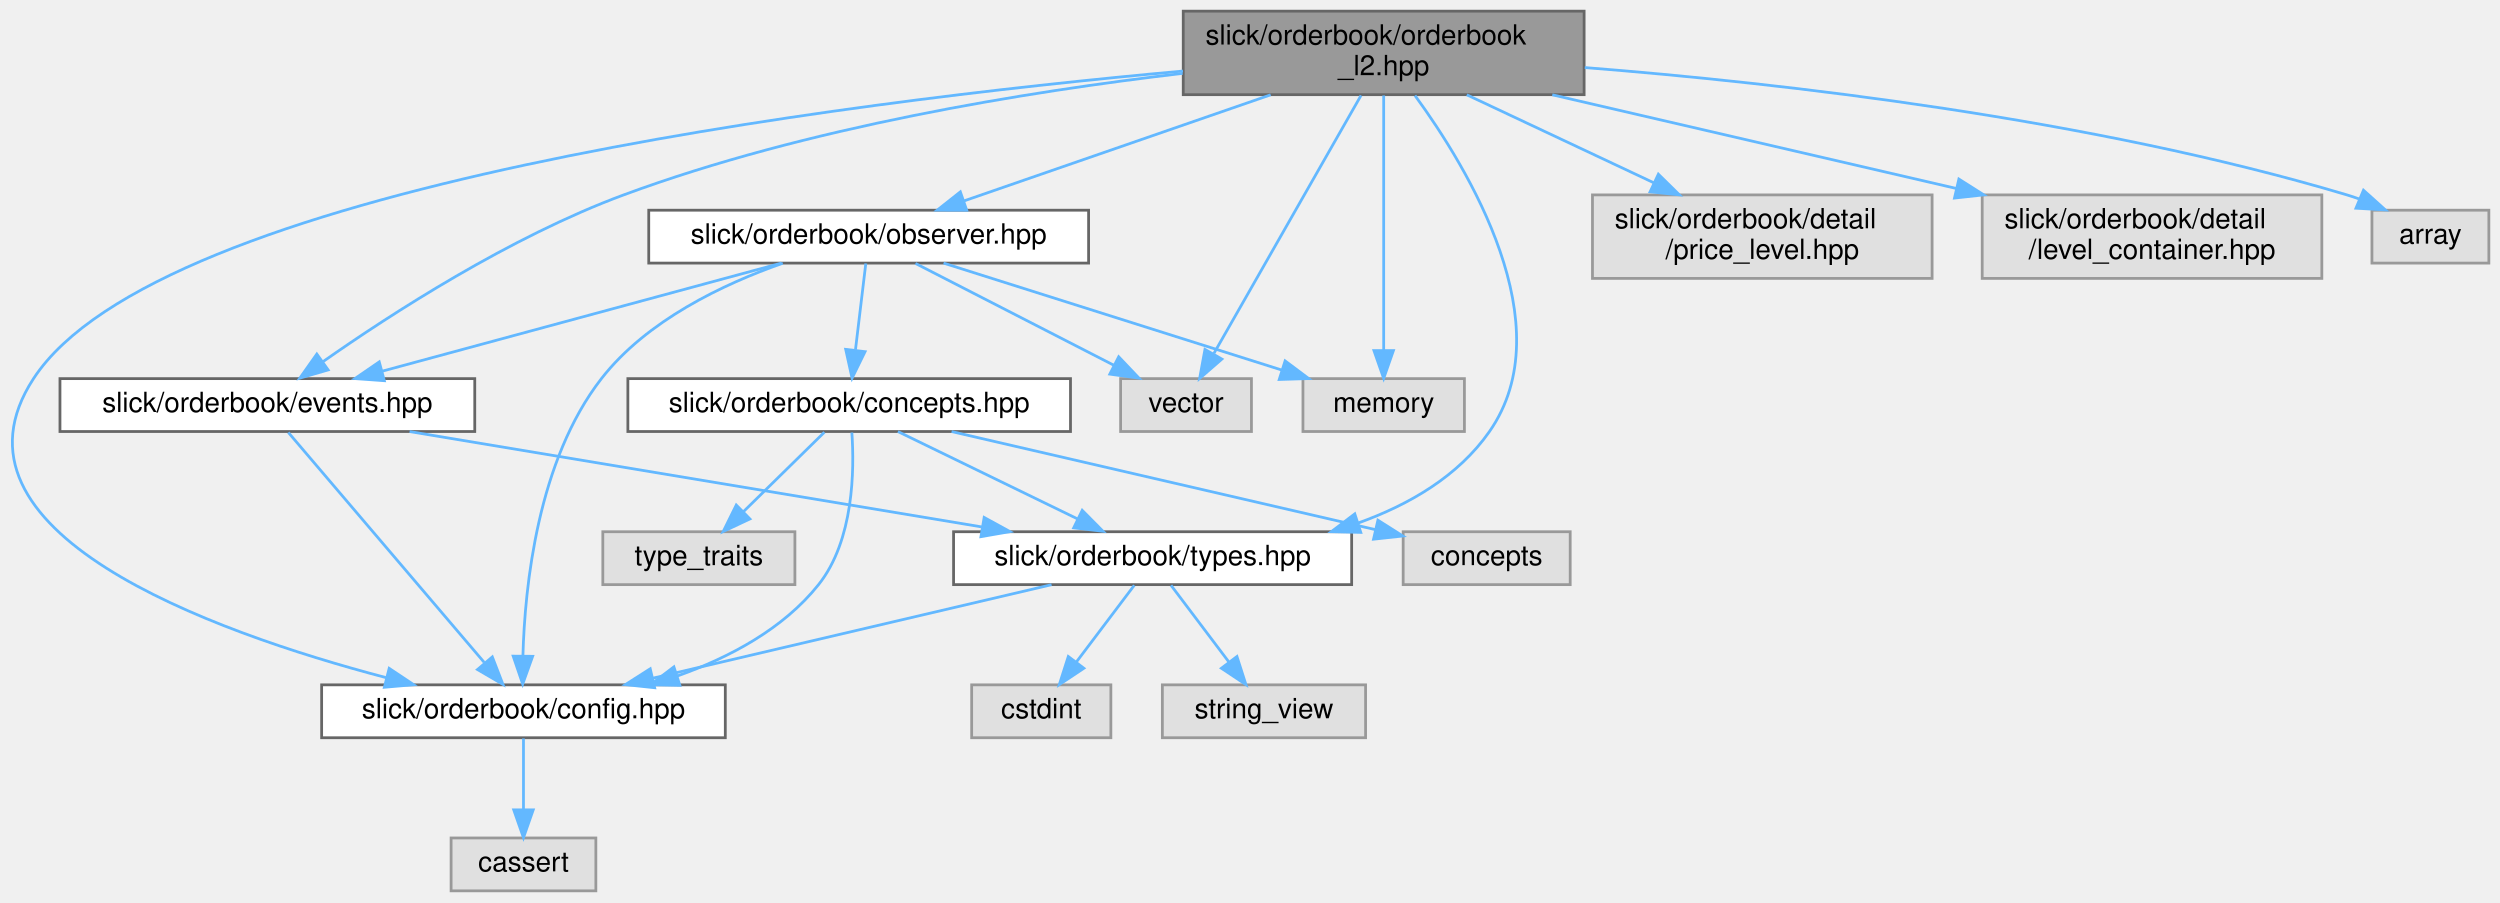
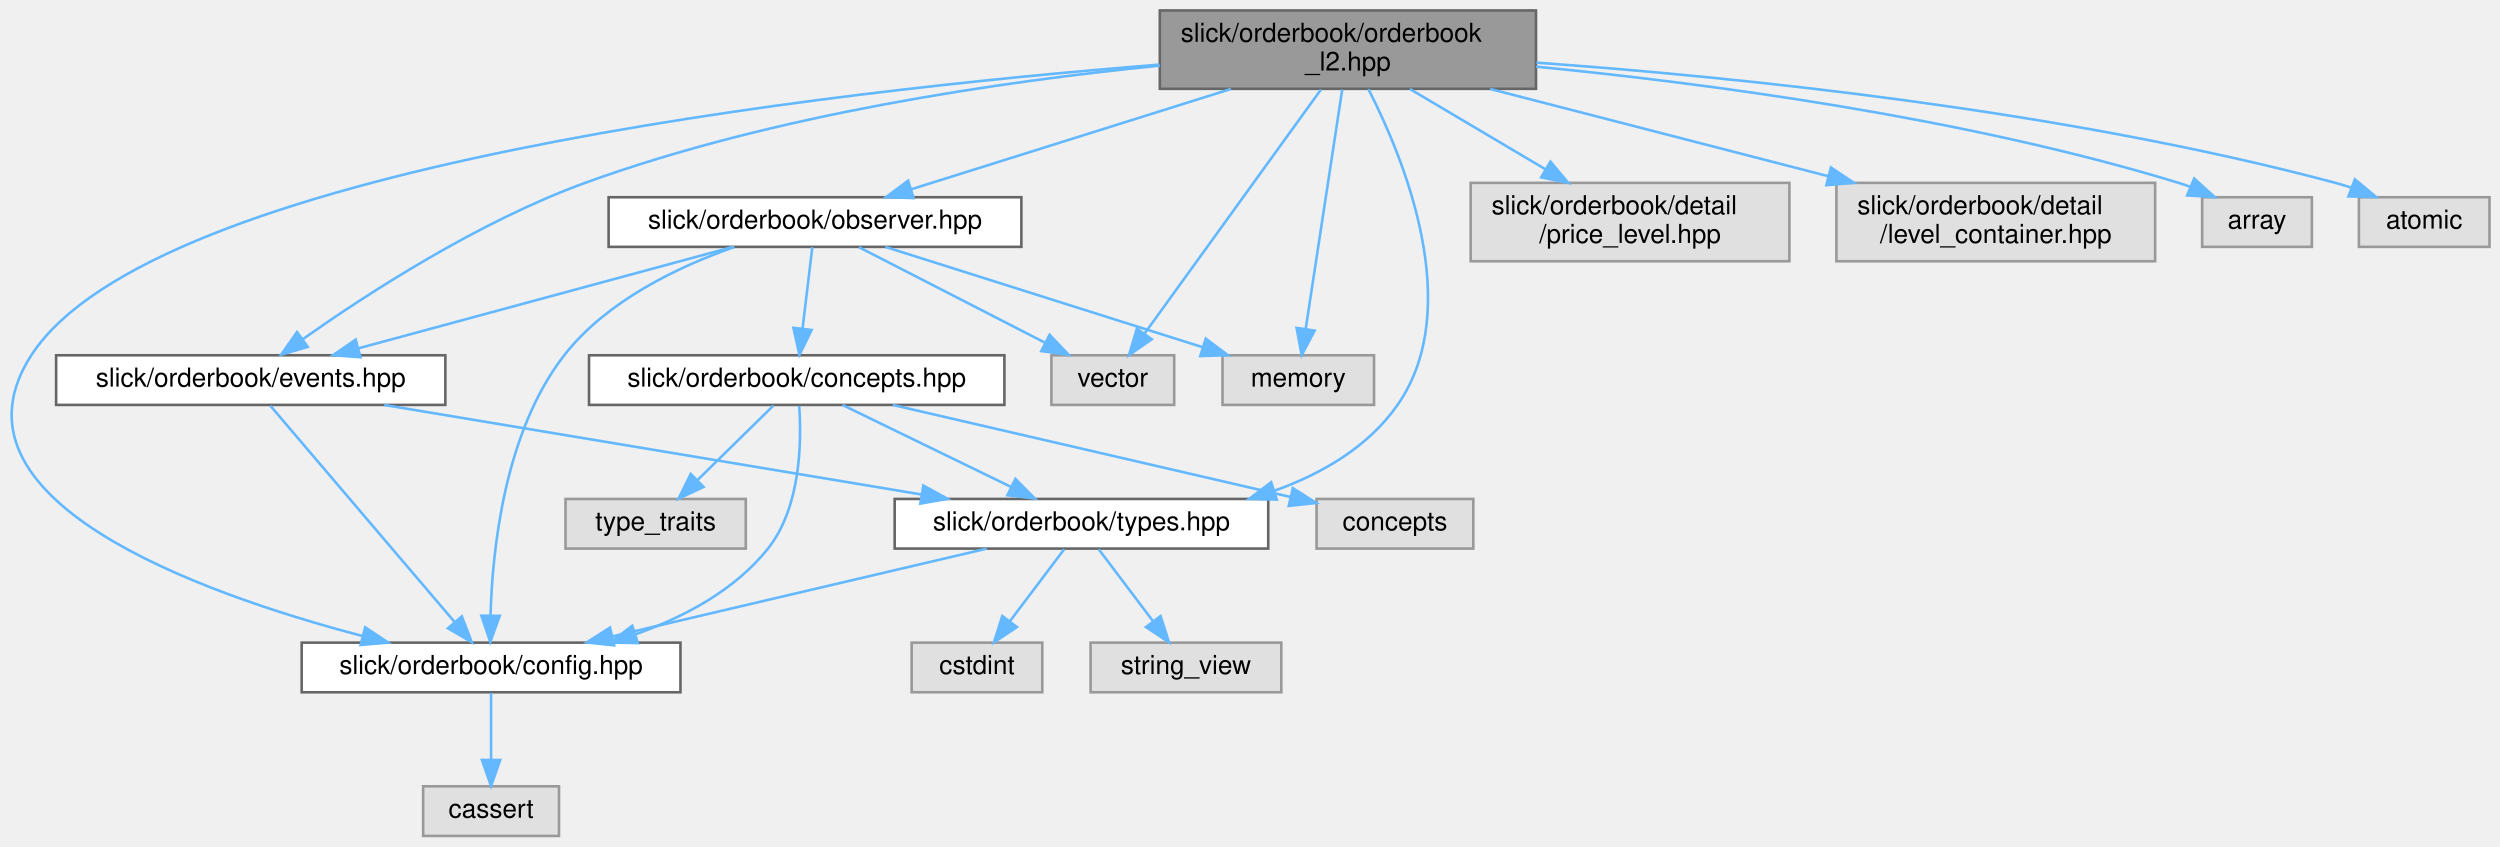
- <svg xmlns="http://www.w3.org/2000/svg" xmlns:xlink="http://www.w3.org/1999/xlink" width="898pt" height="324pt" viewBox="0.00 0.00 898.04 324.00">
+ <svg xmlns="http://www.w3.org/2000/svg" xmlns:xlink="http://www.w3.org/1999/xlink" width="957pt" height="324pt" viewBox="0.00 0.00 956.96 324.00">
  <g id="graph0" class="graph" transform="scale(1 1) rotate(0) translate(4 320)">
    <g id="Node000001" class="node">
      <g id="a_Node000001">
        <a xlink:title=" ">
-           <polygon fill="#999999" stroke="#666666" points="565.04,-316 421.04,-316 421.04,-286 565.04,-286 565.04,-316" />
-           <text text-anchor="start" x="429.04" y="-304" font-family="Helvetica,sans-Serif" font-size="10.00">slick/orderbook/orderbook</text>
-           <text text-anchor="middle" x="493.04" y="-293" font-family="Helvetica,sans-Serif" font-size="10.00">_l2.hpp</text>
+           <polygon fill="#999999" stroke="#666666" points="583.96,-316 439.96,-316 439.96,-286 583.96,-286 583.96,-316" />
+           <text text-anchor="start" x="447.96" y="-304" font-family="Helvetica,sans-Serif" font-size="10.00">slick/orderbook/orderbook</text>
+           <text text-anchor="middle" x="511.96" y="-293" font-family="Helvetica,sans-Serif" font-size="10.00">_l2.hpp</text>
        </a>
      </g>
    </g>
    <g id="Node000002" class="node">
      <g id="a_Node000002">
        <a xlink:href="config_8hpp.html" target="_top" xlink:title=" ">
-           <polygon fill="white" stroke="#666666" points="256.54,-74 111.54,-74 111.54,-55 256.54,-55 256.54,-74" />
-           <text text-anchor="middle" x="184.04" y="-62" font-family="Helvetica,sans-Serif" font-size="10.00">slick/orderbook/config.hpp</text>
+           <polygon fill="white" stroke="#666666" points="256.46,-74 111.46,-74 111.46,-55 256.46,-55 256.46,-74" />
+           <text text-anchor="middle" x="183.96" y="-62" font-family="Helvetica,sans-Serif" font-size="10.00">slick/orderbook/config.hpp</text>
        </a>
      </g>
    </g>
    <g id="edge1_Node000001_Node000002" class="edge">
      <g id="a_edge1_Node000001_Node000002">
        <a xlink:title=" ">
-           <path fill="none" stroke="#63b8ff" d="M420.94,-294.49C297.09,-283.25 52.87,-252.7 8.04,-184 -27.74,-129.17 71.01,-93.35 134.72,-76.58" />
-           <polygon fill="#63b8ff" stroke="#63b8ff" points="135.8,-79.92 144.62,-74.05 134.07,-73.13 135.8,-79.92" />
+           <path fill="none" stroke="#63b8ff" d="M439.74,-295.27C311.84,-285.09 54.52,-255.94 7.96,-184 -27.61,-129.03 71.05,-93.27 134.7,-76.54" />
+           <polygon fill="#63b8ff" stroke="#63b8ff" points="135.76,-79.88 144.59,-74.02 134.03,-73.1 135.76,-79.88" />
        </a>
      </g>
    </g>
    <g id="Node000004" class="node">
      <g id="a_Node000004">
        <a xlink:href="types_8hpp.html" target="_top" xlink:title=" ">
-           <polygon fill="white" stroke="#666666" points="481.54,-129 338.54,-129 338.54,-110 481.54,-110 481.54,-129" />
-           <text text-anchor="middle" x="410.04" y="-117" font-family="Helvetica,sans-Serif" font-size="10.00">slick/orderbook/types.hpp</text>
+           <polygon fill="white" stroke="#666666" points="481.46,-129 338.46,-129 338.46,-110 481.46,-110 481.46,-129" />
+           <text text-anchor="middle" x="409.96" y="-117" font-family="Helvetica,sans-Serif" font-size="10.00">slick/orderbook/types.hpp</text>
        </a>
      </g>
    </g>
    <g id="edge3_Node000001_Node000004" class="edge">
      <g id="a_edge3_Node000001_Node000004">
        <a xlink:title=" ">
-           <path fill="none" stroke="#63b8ff" d="M504.29,-285.69C523.4,-259.52 557.65,-203.14 531.04,-165 519.86,-148.98 502.24,-138.71 483.87,-132.13" />
-           <polygon fill="#63b8ff" stroke="#63b8ff" points="484.81,-128.76 474.22,-129.02 482.66,-135.42 484.81,-128.76" />
+           <path fill="none" stroke="#63b8ff" d="M519.8,-285.89C533.27,-259.57 556.96,-202.27 530.96,-165 519.78,-148.98 502.16,-138.71 483.79,-132.13" />
+           <polygon fill="#63b8ff" stroke="#63b8ff" points="484.73,-128.76 474.14,-129.02 482.58,-135.42 484.73,-128.76" />
        </a>
      </g>
    </g>
    <g id="Node000007" class="node">
      <g id="a_Node000007">
        <a xlink:href="events_8hpp.html" target="_top" xlink:title=" ">
-           <polygon fill="white" stroke="#666666" points="166.54,-184 17.54,-184 17.54,-165 166.54,-165 166.54,-184" />
-           <text text-anchor="middle" x="92.04" y="-172" font-family="Helvetica,sans-Serif" font-size="10.00">slick/orderbook/events.hpp</text>
+           <polygon fill="white" stroke="#666666" points="166.46,-184 17.46,-184 17.46,-165 166.46,-165 166.46,-184" />
+           <text text-anchor="middle" x="91.96" y="-172" font-family="Helvetica,sans-Serif" font-size="10.00">slick/orderbook/events.hpp</text>
        </a>
      </g>
    </g>
    <g id="edge7_Node000001_Node000007" class="edge">
      <g id="a_edge7_Node000001_Node000007">
        <a xlink:title=" ">
-           <path fill="none" stroke="#63b8ff" d="M420.83,-293.65C364.73,-287.09 285.69,-274.27 220.04,-250 179.2,-234.9 136.37,-207.17 112.07,-190.13" />
-           <polygon fill="#63b8ff" stroke="#63b8ff" points="113.87,-187.13 103.7,-184.18 109.81,-192.83 113.87,-187.13" />
+           <path fill="none" stroke="#63b8ff" d="M439.92,-294.87C379.68,-288.89 292.23,-276.25 219.96,-250 179.03,-235.14 136.23,-207.33 111.95,-190.22" />
+           <polygon fill="#63b8ff" stroke="#63b8ff" points="113.77,-187.21 103.6,-184.23 109.69,-192.9 113.77,-187.21" />
        </a>
      </g>
    </g>
    <g id="Node000008" class="node">
      <g id="a_Node000008">
        <a xlink:href="observer_8hpp.html" target="_top" xlink:title=" ">
-           <polygon fill="white" stroke="#666666" points="387.04,-244.5 229.04,-244.5 229.04,-225.5 387.04,-225.5 387.04,-244.5" />
-           <text text-anchor="middle" x="308.04" y="-232.5" font-family="Helvetica,sans-Serif" font-size="10.00">slick/orderbook/observer.hpp</text>
+           <polygon fill="white" stroke="#666666" points="386.96,-244.5 228.96,-244.5 228.96,-225.5 386.96,-225.5 386.96,-244.5" />
+           <text text-anchor="middle" x="307.96" y="-232.5" font-family="Helvetica,sans-Serif" font-size="10.00">slick/orderbook/observer.hpp</text>
        </a>
      </g>
    </g>
    <g id="edge10_Node000001_Node000008" class="edge">
      <g id="a_edge10_Node000001_Node000008">
        <a xlink:title=" ">
-           <path fill="none" stroke="#63b8ff" d="M452.44,-285.95C419.43,-274.53 373.37,-258.6 342.22,-247.82" />
-           <polygon fill="#63b8ff" stroke="#63b8ff" points="343.26,-244.48 332.66,-244.52 340.97,-251.09 343.26,-244.48" />
+           <path fill="none" stroke="#63b8ff" d="M467.19,-285.95C430.47,-274.43 379.12,-258.32 344.76,-247.54" />
+           <polygon fill="#63b8ff" stroke="#63b8ff" points="345.7,-244.17 335.11,-244.52 343.6,-250.85 345.7,-244.17" />
        </a>
      </g>
    </g>
    <g id="Node000012" class="node">
      <g id="a_Node000012">
        <a xlink:title=" ">
-           <polygon fill="#e0e0e0" stroke="#999999" points="445.54,-184 398.54,-184 398.54,-165 445.54,-165 445.54,-184" />
-           <text text-anchor="middle" x="422.04" y="-172" font-family="Helvetica,sans-Serif" font-size="10.00">vector</text>
+           <polygon fill="#e0e0e0" stroke="#999999" points="445.46,-184 398.46,-184 398.46,-165 445.46,-165 445.46,-184" />
+           <text text-anchor="middle" x="421.96" y="-172" font-family="Helvetica,sans-Serif" font-size="10.00">vector</text>
        </a>
      </g>
    </g>
    <g id="edge23_Node000001_Node000012" class="edge">
      <g id="a_edge23_Node000001_Node000012">
        <a xlink:title=" ">
-           <path fill="none" stroke="#63b8ff" d="M484.9,-285.72C471.84,-262.81 446.24,-217.93 432.07,-193.09" />
-           <polygon fill="#63b8ff" stroke="#63b8ff" points="434.92,-191.02 426.93,-184.07 428.84,-194.49 434.92,-191.02" />
+           <path fill="none" stroke="#63b8ff" d="M501.64,-285.72C484.93,-262.61 452.05,-217.13 434.2,-192.43" />
+           <polygon fill="#63b8ff" stroke="#63b8ff" points="436.85,-190.12 428.16,-184.07 431.18,-194.22 436.85,-190.12" />
        </a>
      </g>
    </g>
    <g id="Node000013" class="node">
      <g id="a_Node000013">
        <a xlink:title=" ">
-           <polygon fill="#e0e0e0" stroke="#999999" points="522.04,-184 464.04,-184 464.04,-165 522.04,-165 522.04,-184" />
-           <text text-anchor="middle" x="493.04" y="-172" font-family="Helvetica,sans-Serif" font-size="10.00">memory</text>
+           <polygon fill="#e0e0e0" stroke="#999999" points="521.96,-184 463.96,-184 463.96,-165 521.96,-165 521.96,-184" />
+           <text text-anchor="middle" x="492.96" y="-172" font-family="Helvetica,sans-Serif" font-size="10.00">memory</text>
        </a>
      </g>
    </g>
    <g id="edge22_Node000001_Node000013" class="edge">
      <g id="a_edge22_Node000001_Node000013">
        <a xlink:title=" ">
-           <path fill="none" stroke="#63b8ff" d="M493.04,-285.72C493.04,-263.12 493.04,-219.12 493.04,-194.09" />
-           <polygon fill="#63b8ff" stroke="#63b8ff" points="496.54,-194.07 493.04,-184.07 489.54,-194.07 496.54,-194.07" />
+           <path fill="none" stroke="#63b8ff" d="M509.78,-285.72C506.33,-263.12 499.62,-219.12 495.8,-194.09" />
+           <polygon fill="#63b8ff" stroke="#63b8ff" points="499.24,-193.43 494.27,-184.07 492.32,-194.48 499.24,-193.43" />
        </a>
      </g>
    </g>
    <g id="Node000014" class="node">
      <g id="a_Node000014">
        <a xlink:title=" ">
-           <polygon fill="#e0e0e0" stroke="#999999" points="690.04,-250 568.04,-250 568.04,-220 690.04,-220 690.04,-250" />
-           <text text-anchor="start" x="576.04" y="-238" font-family="Helvetica,sans-Serif" font-size="10.00">slick/orderbook/detail</text>
-           <text text-anchor="middle" x="629.04" y="-227" font-family="Helvetica,sans-Serif" font-size="10.00">/price_level.hpp</text>
+           <polygon fill="#e0e0e0" stroke="#999999" points="680.96,-250 558.96,-250 558.96,-220 680.96,-220 680.96,-250" />
+           <text text-anchor="start" x="566.96" y="-238" font-family="Helvetica,sans-Serif" font-size="10.00">slick/orderbook/detail</text>
+           <text text-anchor="middle" x="619.96" y="-227" font-family="Helvetica,sans-Serif" font-size="10.00">/price_level.hpp</text>
        </a>
      </g>
    </g>
    <g id="edge20_Node000001_Node000014" class="edge">
      <g id="a_edge20_Node000001_Node000014">
        <a xlink:title=" ">
-           <path fill="none" stroke="#63b8ff" d="M522.89,-285.95C542.64,-276.66 568.74,-264.38 590.12,-254.32" />
-           <polygon fill="#63b8ff" stroke="#63b8ff" points="591.71,-257.44 599.27,-250.01 588.73,-251.1 591.71,-257.44" />
+           <path fill="none" stroke="#63b8ff" d="M535.66,-285.95C550.85,-276.95 570.78,-265.14 587.44,-255.27" />
+           <polygon fill="#63b8ff" stroke="#63b8ff" points="589.5,-258.12 596.31,-250.01 585.93,-252.1 589.5,-258.12" />
        </a>
      </g>
    </g>
    <g id="Node000015" class="node">
      <g id="a_Node000015">
        <a xlink:title=" ">
-           <polygon fill="#e0e0e0" stroke="#999999" points="830.04,-250 708.04,-250 708.04,-220 830.04,-220 830.04,-250" />
-           <text text-anchor="start" x="716.04" y="-238" font-family="Helvetica,sans-Serif" font-size="10.00">slick/orderbook/detail</text>
-           <text text-anchor="middle" x="769.04" y="-227" font-family="Helvetica,sans-Serif" font-size="10.00">/level_container.hpp</text>
+           <polygon fill="#e0e0e0" stroke="#999999" points="820.96,-250 698.96,-250 698.96,-220 820.96,-220 820.96,-250" />
+           <text text-anchor="start" x="706.96" y="-238" font-family="Helvetica,sans-Serif" font-size="10.00">slick/orderbook/detail</text>
+           <text text-anchor="middle" x="759.96" y="-227" font-family="Helvetica,sans-Serif" font-size="10.00">/level_container.hpp</text>
        </a>
      </g>
    </g>
    <g id="edge21_Node000001_Node000015" class="edge">
      <g id="a_edge21_Node000001_Node000015">
        <a xlink:title=" ">
-           <path fill="none" stroke="#63b8ff" d="M553.61,-285.95C596.39,-276.03 653.86,-262.71 698.67,-252.32" />
-           <polygon fill="#63b8ff" stroke="#63b8ff" points="699.66,-255.68 708.61,-250.01 698.08,-248.86 699.66,-255.68" />
+           <path fill="none" stroke="#63b8ff" d="M566.38,-285.95C604.58,-276.1 655.81,-262.88 695.97,-252.51" />
+           <polygon fill="#63b8ff" stroke="#63b8ff" points="696.85,-255.9 705.66,-250.01 695.11,-249.12 696.85,-255.9" />
        </a>
      </g>
    </g>
    <g id="Node000016" class="node">
      <g id="a_Node000016">
        <a xlink:title=" ">
-           <polygon fill="#e0e0e0" stroke="#999999" points="890.04,-244.5 848.04,-244.5 848.04,-225.5 890.04,-225.5 890.04,-244.5" />
-           <text text-anchor="middle" x="869.04" y="-232.5" font-family="Helvetica,sans-Serif" font-size="10.00">array</text>
+           <polygon fill="#e0e0e0" stroke="#999999" points="880.96,-244.5 838.96,-244.5 838.96,-225.5 880.96,-225.5 880.96,-244.5" />
+           <text text-anchor="middle" x="859.96" y="-232.5" font-family="Helvetica,sans-Serif" font-size="10.00">array</text>
        </a>
      </g>
    </g>
    <g id="edge24_Node000001_Node000016" class="edge">
      <g id="a_edge24_Node000001_Node000016">
        <a xlink:title=" ">
-           <path fill="none" stroke="#63b8ff" d="M565.27,-295.74C636.19,-290.13 746.86,-277.51 839.04,-250 840.49,-249.57 841.95,-249.08 843.42,-248.55" />
-           <polygon fill="#63b8ff" stroke="#63b8ff" points="845,-251.68 852.88,-244.6 842.3,-245.22 845,-251.68" />
+           <path fill="none" stroke="#63b8ff" d="M583.98,-294.48C649.29,-288.12 747.65,-275.13 829.96,-250 831.4,-249.56 832.87,-249.06 834.33,-248.52" />
+           <polygon fill="#63b8ff" stroke="#63b8ff" points="835.92,-251.65 843.78,-244.56 833.21,-245.2 835.92,-251.65" />
+         </a>
+       </g>
+     </g>
+     <g id="Node000017" class="node">
+       <g id="a_Node000017">
+         <a xlink:title=" ">
+           <polygon fill="#e0e0e0" stroke="#999999" points="948.96,-244.5 898.96,-244.5 898.96,-225.5 948.96,-225.5 948.96,-244.5" />
+           <text text-anchor="middle" x="923.96" y="-232.5" font-family="Helvetica,sans-Serif" font-size="10.00">atomic</text>
+         </a>
+       </g>
+     </g>
+     <g id="edge25_Node000001_Node000017" class="edge">
+       <g id="a_edge25_Node000001_Node000017">
+         <a xlink:title=" ">
+           <path fill="none" stroke="#63b8ff" d="M584.1,-296.02C660.97,-290.5 785.72,-277.85 889.96,-250 891.9,-249.48 893.88,-248.88 895.86,-248.22" />
+           <polygon fill="#63b8ff" stroke="#63b8ff" points="897.42,-251.37 905.56,-244.59 894.96,-244.82 897.42,-251.37" />
        </a>
      </g>
    </g>
    <g id="Node000003" class="node">
      <g id="a_Node000003">
        <a xlink:title=" ">
-           <polygon fill="#e0e0e0" stroke="#999999" points="210.04,-19 158.04,-19 158.04,0 210.04,0 210.04,-19" />
-           <text text-anchor="middle" x="184.04" y="-7" font-family="Helvetica,sans-Serif" font-size="10.00">cassert</text>
+           <polygon fill="#e0e0e0" stroke="#999999" points="209.96,-19 157.96,-19 157.96,0 209.96,0 209.96,-19" />
+           <text text-anchor="middle" x="183.96" y="-7" font-family="Helvetica,sans-Serif" font-size="10.00">cassert</text>
        </a>
      </g>
    </g>
    <g id="edge2_Node000002_Node000003" class="edge">
      <g id="a_edge2_Node000002_Node000003">
        <a xlink:title=" ">
-           <path fill="none" stroke="#63b8ff" d="M184.04,-54.75C184.04,-47.8 184.04,-37.85 184.04,-29.13" />
-           <polygon fill="#63b8ff" stroke="#63b8ff" points="187.54,-29.09 184.04,-19.09 180.54,-29.09 187.54,-29.09" />
+           <path fill="none" stroke="#63b8ff" d="M183.96,-54.75C183.96,-47.8 183.96,-37.85 183.96,-29.13" />
+           <polygon fill="#63b8ff" stroke="#63b8ff" points="187.46,-29.09 183.96,-19.09 180.46,-29.09 187.46,-29.09" />
        </a>
      </g>
    </g>
    <g id="edge4_Node000004_Node000002" class="edge">
      <g id="a_edge4_Node000004_Node000002">
        <a xlink:title=" ">
-           <path fill="none" stroke="#63b8ff" d="M373.73,-109.98C334.8,-100.86 272.88,-86.33 230.45,-76.38" />
-           <polygon fill="#63b8ff" stroke="#63b8ff" points="231.17,-72.96 220.64,-74.08 229.57,-79.77 231.17,-72.96" />
+           <path fill="none" stroke="#63b8ff" d="M373.65,-109.98C334.72,-100.86 272.8,-86.33 230.36,-76.38" />
+           <polygon fill="#63b8ff" stroke="#63b8ff" points="231.09,-72.96 220.56,-74.08 229.49,-79.77 231.09,-72.96" />
        </a>
      </g>
    </g>
    <g id="Node000005" class="node">
      <g id="a_Node000005">
        <a xlink:title=" ">
-           <polygon fill="#e0e0e0" stroke="#999999" points="395.04,-74 345.04,-74 345.04,-55 395.04,-55 395.04,-74" />
-           <text text-anchor="middle" x="370.04" y="-62" font-family="Helvetica,sans-Serif" font-size="10.00">cstdint</text>
+           <polygon fill="#e0e0e0" stroke="#999999" points="394.96,-74 344.96,-74 344.96,-55 394.96,-55 394.96,-74" />
+           <text text-anchor="middle" x="369.96" y="-62" font-family="Helvetica,sans-Serif" font-size="10.00">cstdint</text>
        </a>
      </g>
    </g>
    <g id="edge5_Node000004_Node000005" class="edge">
      <g id="a_edge5_Node000004_Node000005">
        <a xlink:title=" ">
-           <path fill="none" stroke="#63b8ff" d="M403.44,-109.75C397.79,-102.26 389.5,-91.28 382.59,-82.13" />
-           <polygon fill="#63b8ff" stroke="#63b8ff" points="385.34,-79.96 376.52,-74.09 379.75,-84.18 385.34,-79.96" />
+           <path fill="none" stroke="#63b8ff" d="M403.36,-109.75C397.71,-102.26 389.42,-91.28 382.51,-82.13" />
+           <polygon fill="#63b8ff" stroke="#63b8ff" points="385.26,-79.96 376.44,-74.09 379.67,-84.18 385.26,-79.96" />
        </a>
      </g>
    </g>
    <g id="Node000006" class="node">
      <g id="a_Node000006">
        <a xlink:title=" ">
-           <polygon fill="#e0e0e0" stroke="#999999" points="486.54,-74 413.54,-74 413.54,-55 486.54,-55 486.54,-74" />
-           <text text-anchor="middle" x="450.04" y="-62" font-family="Helvetica,sans-Serif" font-size="10.00">string_view</text>
+           <polygon fill="#e0e0e0" stroke="#999999" points="486.46,-74 413.46,-74 413.46,-55 486.46,-55 486.46,-74" />
+           <text text-anchor="middle" x="449.96" y="-62" font-family="Helvetica,sans-Serif" font-size="10.00">string_view</text>
        </a>
      </g>
    </g>
    <g id="edge6_Node000004_Node000006" class="edge">
      <g id="a_edge6_Node000004_Node000006">
        <a xlink:title=" ">
-           <path fill="none" stroke="#63b8ff" d="M416.65,-109.75C422.3,-102.26 430.59,-91.28 437.49,-82.13" />
-           <polygon fill="#63b8ff" stroke="#63b8ff" points="440.33,-84.18 443.56,-74.09 434.74,-79.96 440.33,-84.18" />
+           <path fill="none" stroke="#63b8ff" d="M416.57,-109.75C422.22,-102.26 430.51,-91.28 437.41,-82.13" />
+           <polygon fill="#63b8ff" stroke="#63b8ff" points="440.25,-84.18 443.48,-74.09 434.66,-79.96 440.25,-84.18" />
        </a>
      </g>
    </g>
    <g id="edge8_Node000007_Node000002" class="edge">
      <g id="a_edge8_Node000007_Node000002">
        <a xlink:title=" ">
-           <path fill="none" stroke="#63b8ff" d="M99.57,-164.66C114.94,-146.61 150.16,-105.28 169.92,-82.08" />
-           <polygon fill="#63b8ff" stroke="#63b8ff" points="172.85,-84.04 176.67,-74.16 167.52,-79.5 172.85,-84.04" />
+           <path fill="none" stroke="#63b8ff" d="M99.49,-164.66C114.86,-146.61 150.08,-105.28 169.84,-82.08" />
+           <polygon fill="#63b8ff" stroke="#63b8ff" points="172.76,-84.04 176.58,-74.16 167.44,-79.5 172.76,-84.04" />
        </a>
      </g>
    </g>
    <g id="edge9_Node000007_Node000004" class="edge">
      <g id="a_edge9_Node000007_Node000004">
        <a xlink:title=" ">
-           <path fill="none" stroke="#63b8ff" d="M143.13,-164.98C199.15,-155.65 288.99,-140.67 348.76,-130.71" />
-           <polygon fill="#63b8ff" stroke="#63b8ff" points="349.52,-134.13 358.81,-129.04 348.37,-127.23 349.52,-134.13" />
+           <path fill="none" stroke="#63b8ff" d="M143.05,-164.98C199.07,-155.65 288.91,-140.67 348.67,-130.71" />
+           <polygon fill="#63b8ff" stroke="#63b8ff" points="349.44,-134.13 358.73,-129.04 348.29,-127.23 349.44,-134.13" />
        </a>
      </g>
    </g>
    <g id="edge11_Node000008_Node000002" class="edge">
      <g id="a_edge11_Node000008_Node000002">
        <a xlink:title=" ">
-           <path fill="none" stroke="#63b8ff" d="M277.18,-225.45C255.78,-217.95 228.32,-204.91 212.04,-184 189.19,-154.63 184.52,-109.62 183.84,-84.37" />
-           <polygon fill="#63b8ff" stroke="#63b8ff" points="187.34,-84.25 183.76,-74.28 180.34,-84.31 187.34,-84.25" />
+           <path fill="none" stroke="#63b8ff" d="M277.1,-225.45C255.7,-217.95 228.23,-204.91 211.96,-184 189.11,-154.63 184.44,-109.62 183.76,-84.37" />
+           <polygon fill="#63b8ff" stroke="#63b8ff" points="187.26,-84.25 183.67,-74.28 180.26,-84.31 187.26,-84.25" />
        </a>
      </g>
    </g>
    <g id="edge12_Node000008_Node000007" class="edge">
      <g id="a_edge12_Node000008_Node000007">
        <a xlink:title=" ">
-           <path fill="none" stroke="#63b8ff" d="M276.63,-225.49C238.8,-215.25 175.13,-198 133.35,-186.69" />
-           <polygon fill="#63b8ff" stroke="#63b8ff" points="134.06,-183.25 123.49,-184.02 132.23,-190.01 134.06,-183.25" />
+           <path fill="none" stroke="#63b8ff" d="M276.55,-225.49C238.72,-215.25 175.05,-198 133.27,-186.69" />
+           <polygon fill="#63b8ff" stroke="#63b8ff" points="133.97,-183.25 123.41,-184.02 132.14,-190.01 133.97,-183.25" />
        </a>
      </g>
    </g>
    <g id="Node000009" class="node">
      <g id="a_Node000009">
        <a xlink:href="concepts_8hpp.html" target="_top" xlink:title=" ">
-           <polygon fill="white" stroke="#666666" points="380.54,-184 221.54,-184 221.54,-165 380.54,-165 380.54,-184" />
-           <text text-anchor="middle" x="301.04" y="-172" font-family="Helvetica,sans-Serif" font-size="10.00">slick/orderbook/concepts.hpp</text>
+           <polygon fill="white" stroke="#666666" points="380.46,-184 221.46,-184 221.46,-165 380.46,-165 380.46,-184" />
+           <text text-anchor="middle" x="300.96" y="-172" font-family="Helvetica,sans-Serif" font-size="10.00">slick/orderbook/concepts.hpp</text>
        </a>
      </g>
    </g>
    <g id="edge13_Node000008_Node000009" class="edge">
      <g id="a_edge13_Node000008_Node000009">
        <a xlink:title=" ">
-           <path fill="none" stroke="#63b8ff" d="M307.01,-225.37C306.04,-217.25 304.55,-204.81 303.3,-194.39" />
-           <polygon fill="#63b8ff" stroke="#63b8ff" points="306.74,-193.68 302.08,-184.17 299.79,-194.51 306.74,-193.68" />
+           <path fill="none" stroke="#63b8ff" d="M306.93,-225.37C305.96,-217.25 304.47,-204.81 303.22,-194.39" />
+           <polygon fill="#63b8ff" stroke="#63b8ff" points="306.66,-193.68 302,-184.17 299.71,-194.51 306.66,-193.68" />
        </a>
      </g>
    </g>
    <g id="edge18_Node000008_Node000012" class="edge">
      <g id="a_edge18_Node000008_Node000012">
        <a xlink:title=" ">
-           <path fill="none" stroke="#63b8ff" d="M324.86,-225.37C343.64,-215.73 374.25,-200.03 396.09,-188.81" />
-           <polygon fill="#63b8ff" stroke="#63b8ff" points="397.85,-191.85 405.15,-184.17 394.66,-185.62 397.85,-191.85" />
+           <path fill="none" stroke="#63b8ff" d="M324.78,-225.37C343.56,-215.73 374.17,-200.03 396.01,-188.81" />
+           <polygon fill="#63b8ff" stroke="#63b8ff" points="397.77,-191.85 405.07,-184.17 394.58,-185.62 397.77,-191.85" />
        </a>
      </g>
    </g>
    <g id="edge19_Node000008_Node000013" class="edge">
      <g id="a_edge19_Node000008_Node000013">
        <a xlink:title=" ">
-           <path fill="none" stroke="#63b8ff" d="M334.94,-225.49C367,-215.36 420.73,-198.37 456.52,-187.05" />
-           <polygon fill="#63b8ff" stroke="#63b8ff" points="457.63,-190.37 466.11,-184.02 455.52,-183.69 457.63,-190.37" />
+           <path fill="none" stroke="#63b8ff" d="M334.86,-225.49C366.92,-215.36 420.64,-198.37 456.44,-187.05" />
+           <polygon fill="#63b8ff" stroke="#63b8ff" points="457.55,-190.37 466.03,-184.02 455.44,-183.69 457.55,-190.37" />
        </a>
      </g>
    </g>
    <g id="edge14_Node000009_Node000002" class="edge">
      <g id="a_edge14_Node000009_Node000002">
        <a xlink:title=" ">
-           <path fill="none" stroke="#63b8ff" d="M302,-164.64C302.93,-151.3 302.73,-125.93 290.04,-110 277.39,-94.11 258.05,-83.82 239.33,-77.19" />
-           <polygon fill="#63b8ff" stroke="#63b8ff" points="240.23,-73.81 229.64,-74.05 238.07,-80.46 240.23,-73.81" />
+           <path fill="none" stroke="#63b8ff" d="M301.91,-164.64C302.85,-151.3 302.64,-125.93 289.96,-110 277.31,-94.11 257.97,-83.82 239.25,-77.19" />
+           <polygon fill="#63b8ff" stroke="#63b8ff" points="240.15,-73.81 229.56,-74.05 237.99,-80.46 240.15,-73.81" />
        </a>
      </g>
    </g>
    <g id="edge15_Node000009_Node000004" class="edge">
      <g id="a_edge15_Node000009_Node000004">
        <a xlink:title=" ">
-           <path fill="none" stroke="#63b8ff" d="M318.55,-164.98C336.01,-156.5 363.05,-143.35 383.21,-133.54" />
-           <polygon fill="#63b8ff" stroke="#63b8ff" points="384.75,-136.69 392.21,-129.17 381.69,-130.4 384.75,-136.69" />
+           <path fill="none" stroke="#63b8ff" d="M318.47,-164.98C335.93,-156.5 362.97,-143.35 383.13,-133.54" />
+           <polygon fill="#63b8ff" stroke="#63b8ff" points="384.67,-136.69 392.13,-129.17 381.61,-130.4 384.67,-136.69" />
        </a>
      </g>
    </g>
    <g id="Node000010" class="node">
      <g id="a_Node000010">
        <a xlink:title=" ">
-           <polygon fill="#e0e0e0" stroke="#999999" points="560.04,-129 500.04,-129 500.04,-110 560.04,-110 560.04,-129" />
-           <text text-anchor="middle" x="530.04" y="-117" font-family="Helvetica,sans-Serif" font-size="10.00">concepts</text>
+           <polygon fill="#e0e0e0" stroke="#999999" points="559.96,-129 499.96,-129 499.96,-110 559.96,-110 559.96,-129" />
+           <text text-anchor="middle" x="529.96" y="-117" font-family="Helvetica,sans-Serif" font-size="10.00">concepts</text>
        </a>
      </g>
    </g>
    <g id="edge16_Node000009_Node000010" class="edge">
      <g id="a_edge16_Node000009_Node000010">
        <a xlink:title=" ">
-           <path fill="none" stroke="#63b8ff" d="M337.83,-164.98C379.5,-155.34 447.17,-139.68 490.1,-129.74" />
-           <polygon fill="#63b8ff" stroke="#63b8ff" points="490.97,-133.14 499.92,-127.47 489.39,-126.32 490.97,-133.14" />
+           <path fill="none" stroke="#63b8ff" d="M337.75,-164.98C379.42,-155.34 447.09,-139.68 490.02,-129.74" />
+           <polygon fill="#63b8ff" stroke="#63b8ff" points="490.89,-133.14 499.84,-127.47 489.31,-126.32 490.89,-133.14" />
        </a>
      </g>
    </g>
    <g id="Node000011" class="node">
      <g id="a_Node000011">
        <a xlink:title=" ">
-           <polygon fill="#e0e0e0" stroke="#999999" points="281.54,-129 212.54,-129 212.54,-110 281.54,-110 281.54,-129" />
-           <text text-anchor="middle" x="247.04" y="-117" font-family="Helvetica,sans-Serif" font-size="10.00">type_traits</text>
+           <polygon fill="#e0e0e0" stroke="#999999" points="281.46,-129 212.46,-129 212.46,-110 281.46,-110 281.46,-129" />
+           <text text-anchor="middle" x="246.96" y="-117" font-family="Helvetica,sans-Serif" font-size="10.00">type_traits</text>
        </a>
      </g>
    </g>
    <g id="edge17_Node000009_Node000011" class="edge">
      <g id="a_edge17_Node000009_Node000011">
        <a xlink:title=" ">
-           <path fill="none" stroke="#63b8ff" d="M292.13,-164.75C284.26,-157.03 272.61,-145.6 263.12,-136.28" />
-           <polygon fill="#63b8ff" stroke="#63b8ff" points="265.38,-133.6 255.79,-129.09 260.48,-138.59 265.38,-133.6" />
+           <path fill="none" stroke="#63b8ff" d="M292.04,-164.75C284.18,-157.03 272.53,-145.6 263.04,-136.28" />
+           <polygon fill="#63b8ff" stroke="#63b8ff" points="265.3,-133.6 255.71,-129.09 260.4,-138.59 265.3,-133.6" />
        </a>
      </g>
    </g>
  </g>
</svg>
